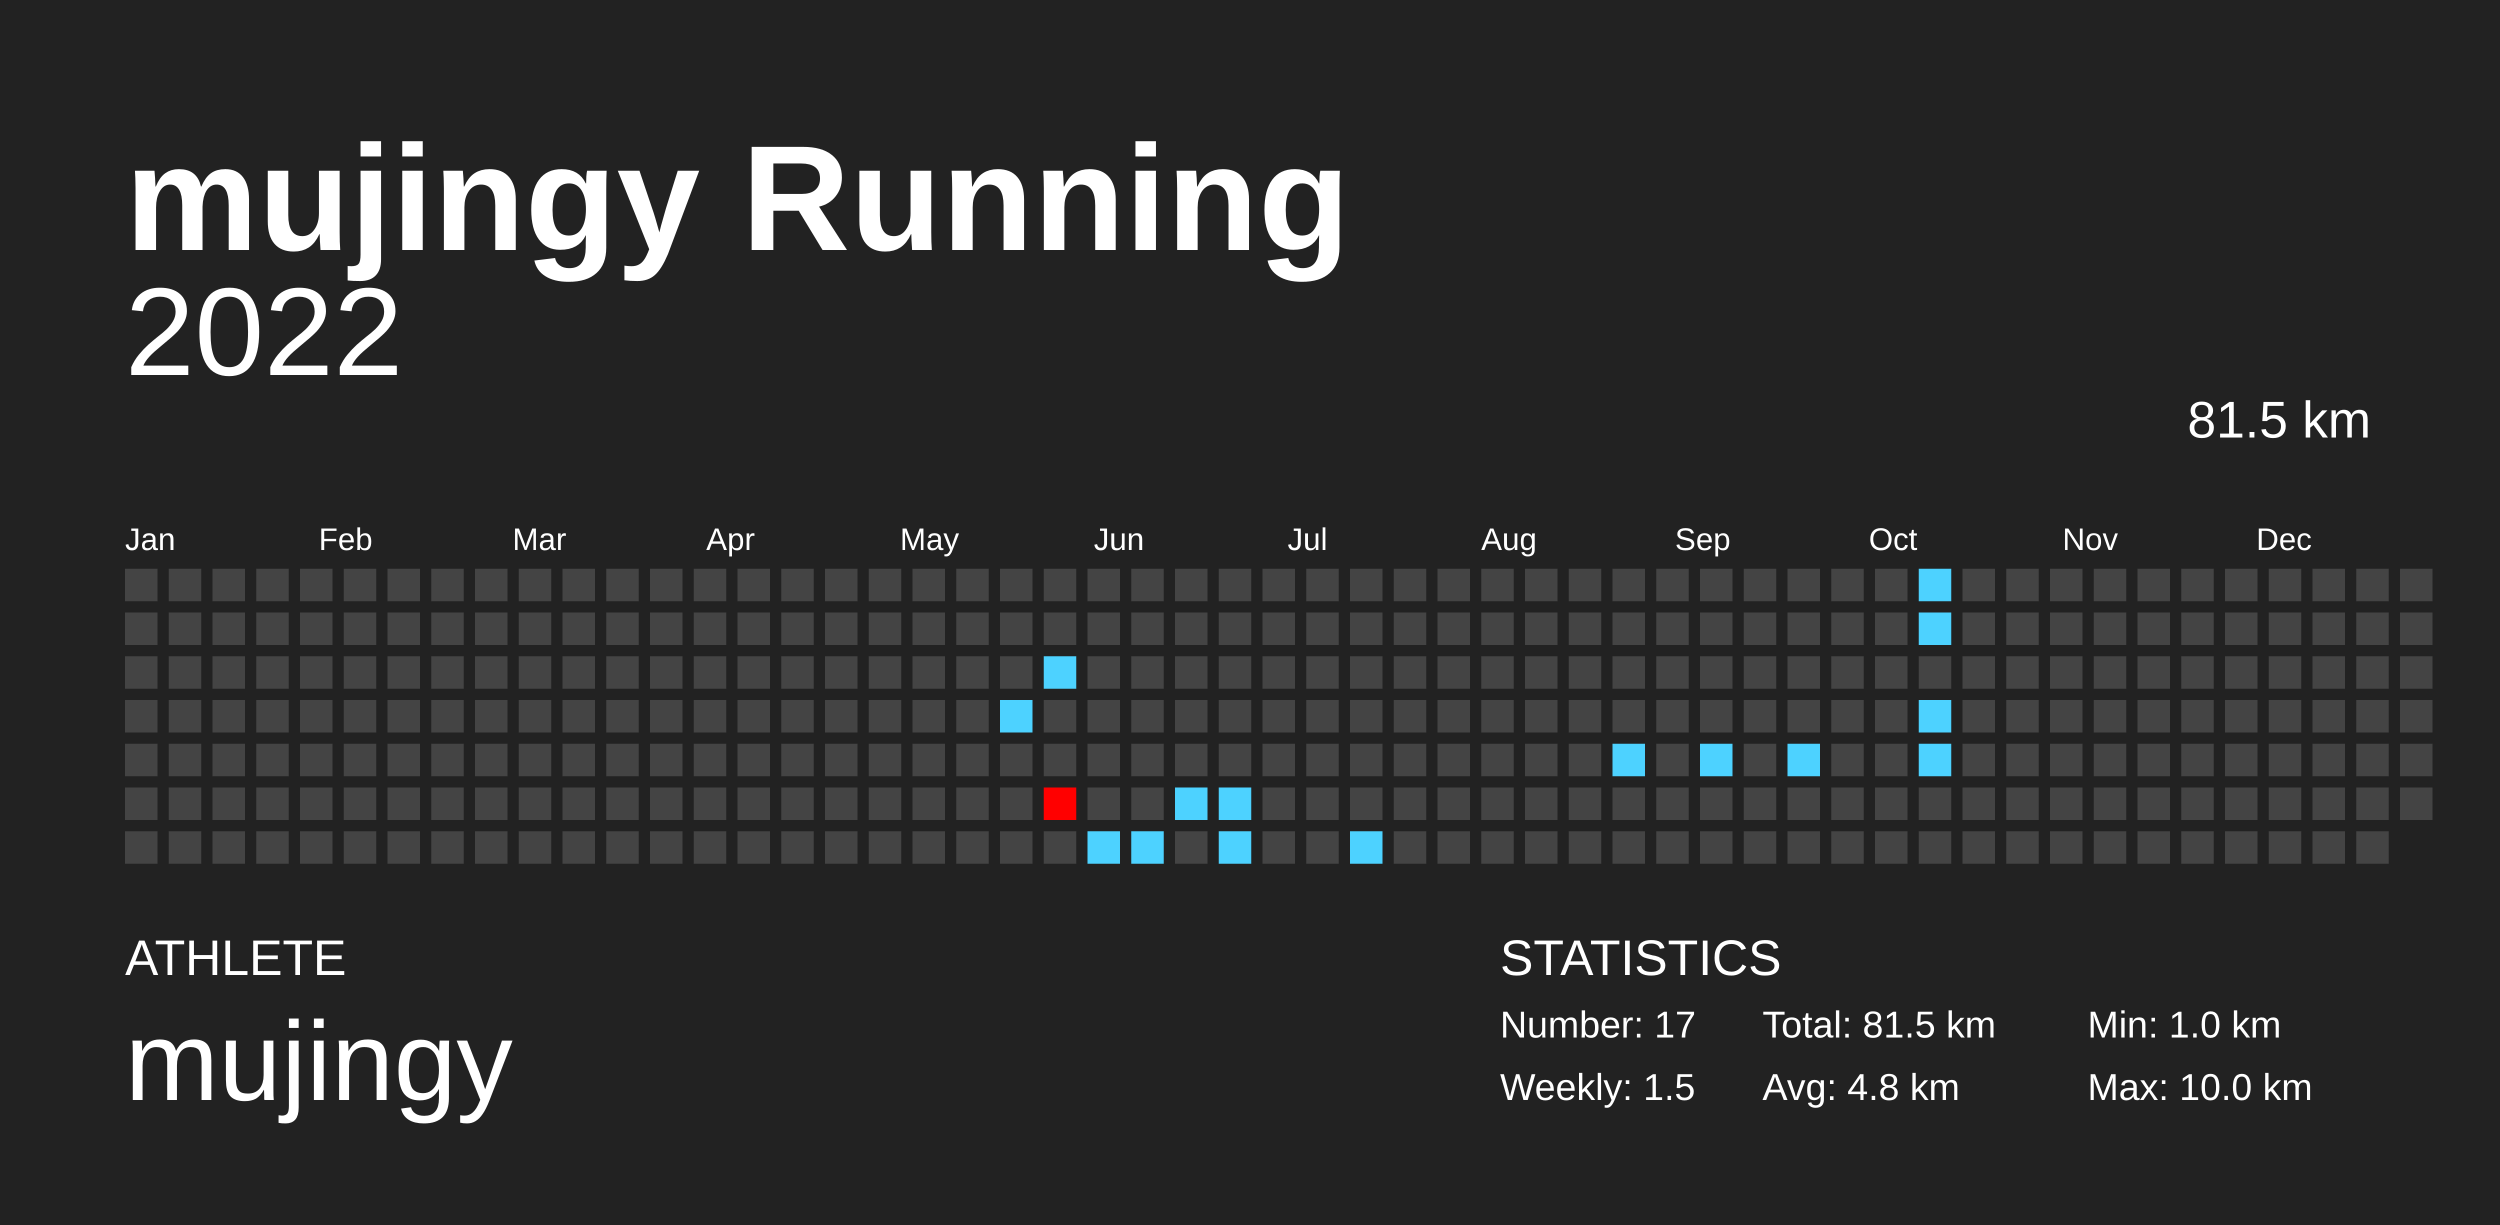
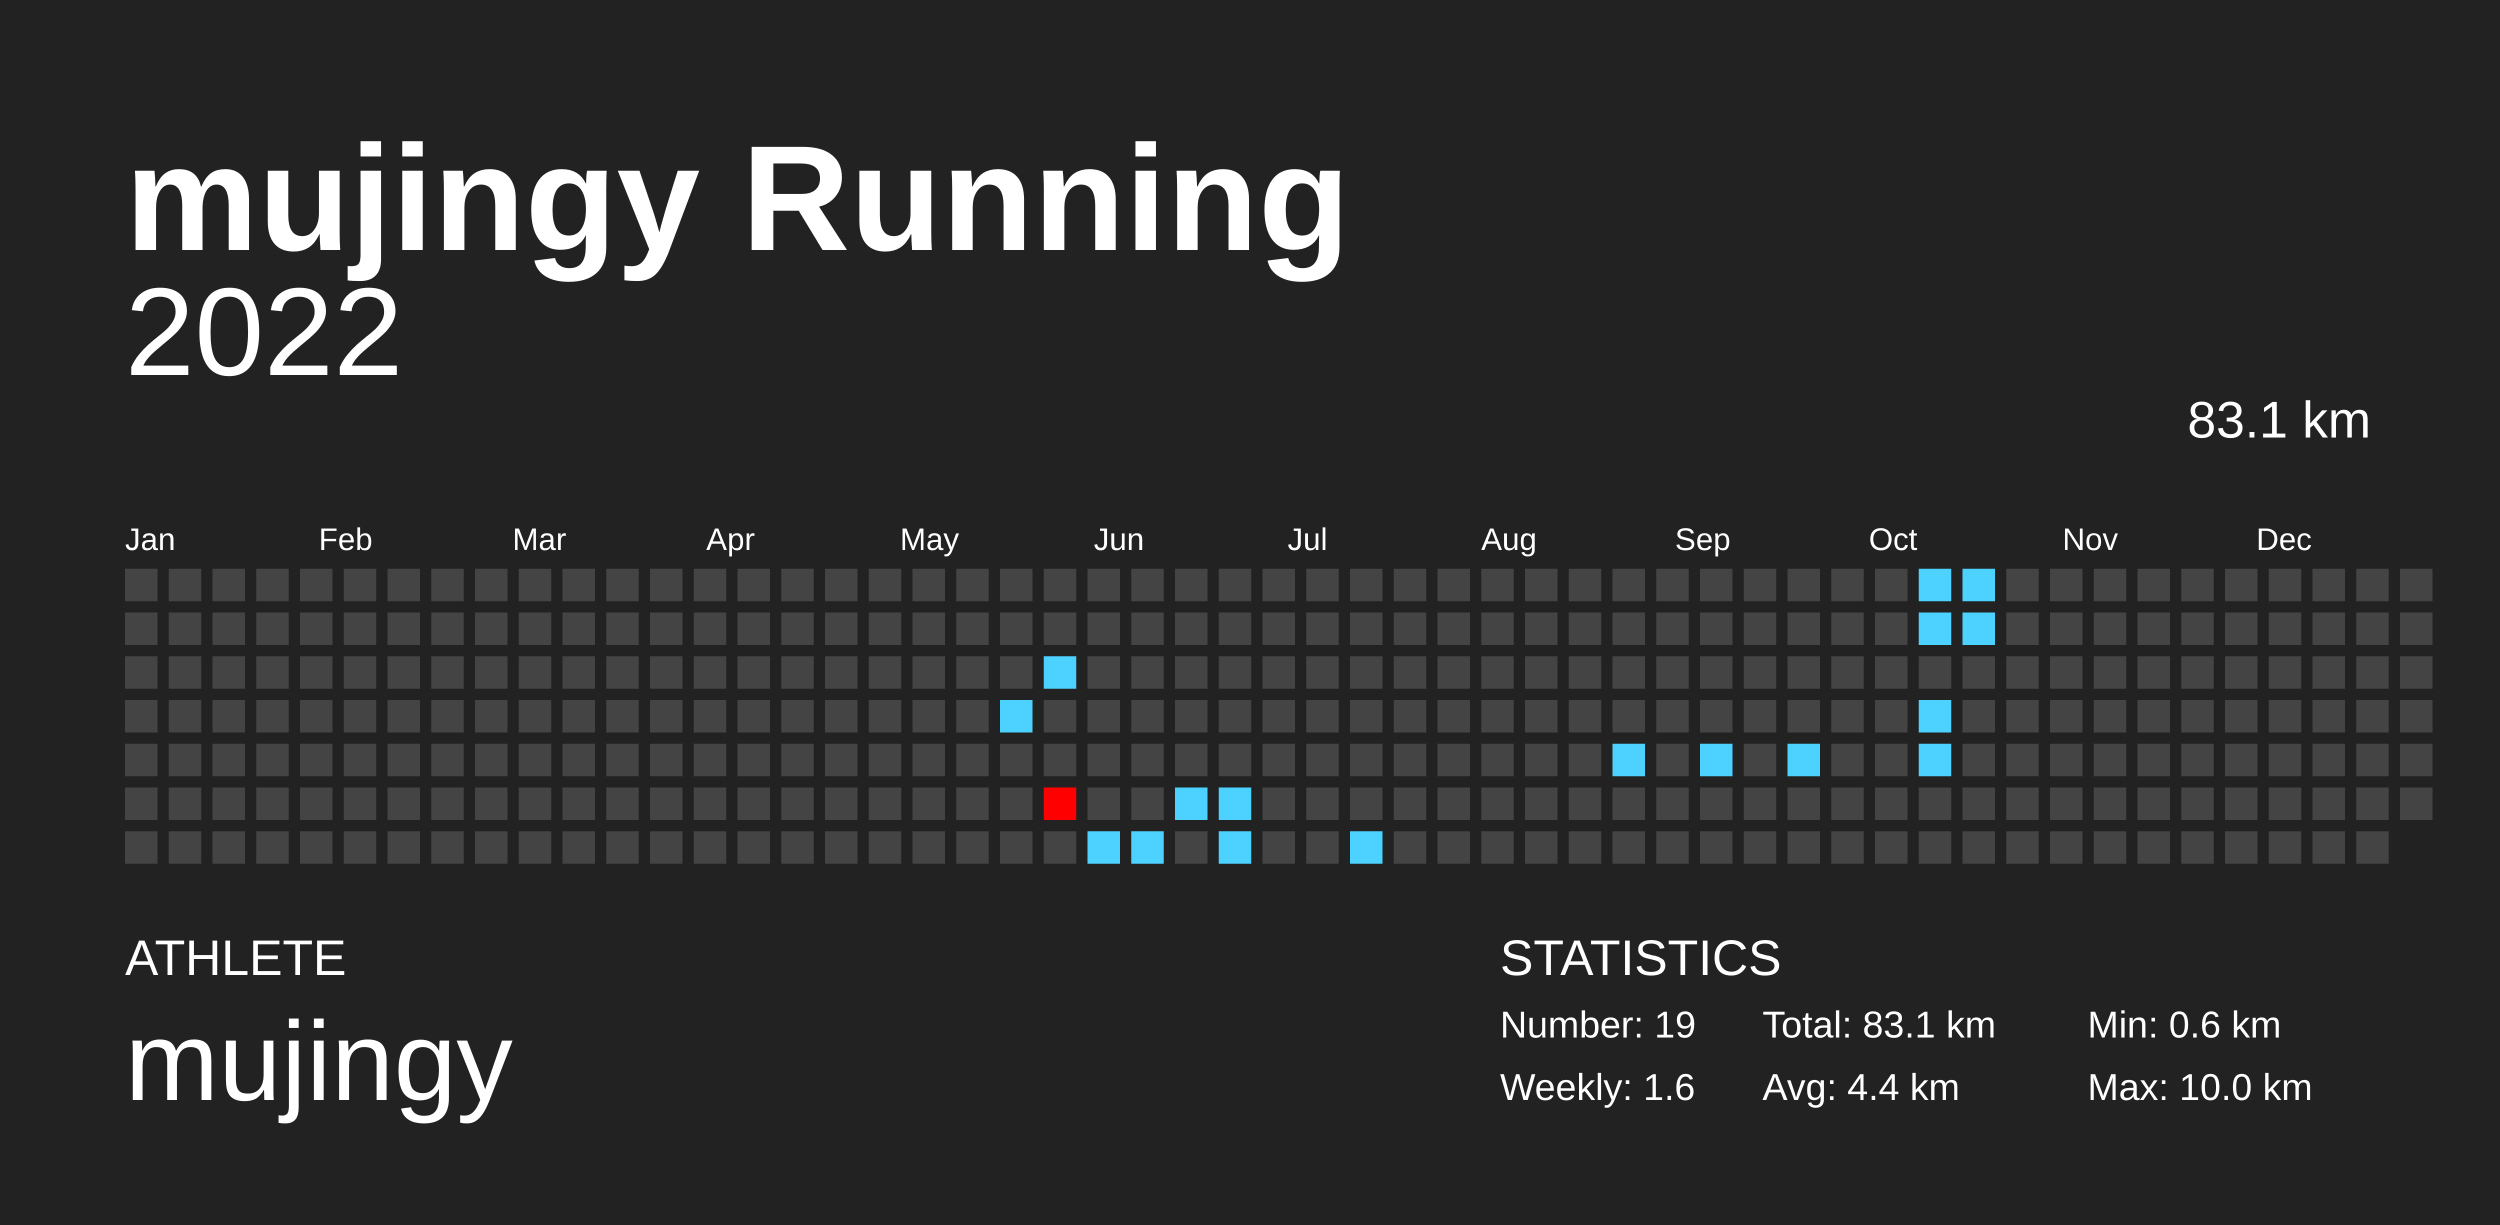
<svg xmlns="http://www.w3.org/2000/svg" baseProfile="full" height="98mm" version="1.1" viewBox="0,0,200,98" width="200mm">
  <defs />
  <rect fill="#222222" height="98" width="200" x="0" y="0" />
  <text fill="#FFFFFF" style="font-size:12px; font-family:Arial; font-weight:bold;" x="10" y="20">mujingy Running</text>
  <text fill="#FFFFFF" style="font-size:4px; font-family:Arial" x="10" y="78">ATHLETE</text>
  <text fill="#FFFFFF" style="font-size:9px; font-family:Arial" x="10" y="88">mujingy</text>
  <text fill="#FFFFFF" style="font-size:4px; font-family:Arial" x="120" y="78">STATISTICS</text>
-   <text fill="#FFFFFF" style="font-size:3px; font-family:Arial" x="120" y="83">Number: 17</text>
-   <text fill="#FFFFFF" style="font-size:3px; font-family:Arial" x="120" y="88">Weekly: 1.5</text>
-   <text fill="#FFFFFF" style="font-size:3px; font-family:Arial" x="141" y="83">Total: 81.5 km</text>
-   <text fill="#FFFFFF" style="font-size:3px; font-family:Arial" x="141" y="88">Avg: 4.8 km</text>
-   <text fill="#FFFFFF" style="font-size:3px; font-family:Arial" x="167" y="83">Min: 1.0 km</text>
+   <text fill="#FFFFFF" style="font-size:3px; font-family:Arial" x="120" y="83">Number: 19</text>
+   <text fill="#FFFFFF" style="font-size:3px; font-family:Arial" x="120" y="88">Weekly: 1.6</text>
+   <text fill="#FFFFFF" style="font-size:3px; font-family:Arial" x="141" y="83">Total: 83.1 km</text>
+   <text fill="#FFFFFF" style="font-size:3px; font-family:Arial" x="141" y="88">Avg: 4.4 km</text>
+   <text fill="#FFFFFF" style="font-size:3px; font-family:Arial" x="167" y="83">Min: 0.6 km</text>
  <text fill="#FFFFFF" style="font-size:3px; font-family:Arial" x="167" y="88">Max: 10.0 km</text>
  <text alignment-baseline="hanging" fill="#FFFFFF" style="font-size:10.0px; font-family:Arial;" x="10" y="30">2022</text>
-   <text alignment-baseline="hanging" fill="#FFFFFF" style="font-size:4.125px; font-family:Arial;" x="175" y="35">81.5 km</text>
+   <text alignment-baseline="hanging" fill="#FFFFFF" style="font-size:4.125px; font-family:Arial;" x="175" y="35">83.1 km</text>
  <text fill="#FFFFFF" style="font-size:2.5px; font-family:Arial" x="10.0" y="44">Jan</text>
  <text fill="#FFFFFF" style="font-size:2.5px; font-family:Arial" x="25.5" y="44">Feb</text>
  <text fill="#FFFFFF" style="font-size:2.5px; font-family:Arial" x="41.0" y="44">Mar</text>
  <text fill="#FFFFFF" style="font-size:2.5px; font-family:Arial" x="56.5" y="44">Apr</text>
  <text fill="#FFFFFF" style="font-size:2.5px; font-family:Arial" x="72.0" y="44">May</text>
  <text fill="#FFFFFF" style="font-size:2.5px; font-family:Arial" x="87.5" y="44">Jun</text>
  <text fill="#FFFFFF" style="font-size:2.5px; font-family:Arial" x="103.0" y="44">Jul</text>
  <text fill="#FFFFFF" style="font-size:2.5px; font-family:Arial" x="118.5" y="44">Aug</text>
  <text fill="#FFFFFF" style="font-size:2.5px; font-family:Arial" x="134.0" y="44">Sep</text>
  <text fill="#FFFFFF" style="font-size:2.5px; font-family:Arial" x="149.5" y="44">Oct</text>
  <text fill="#FFFFFF" style="font-size:2.5px; font-family:Arial" x="165.0" y="44">Nov</text>
  <text fill="#FFFFFF" style="font-size:2.5px; font-family:Arial" x="180.5" y="44">Dec</text>
  <rect fill="#444444" height="2.6" width="2.6" x="10.0" y="45.5" />
  <rect fill="#444444" height="2.6" width="2.6" x="10.0" y="49.0" />
  <rect fill="#444444" height="2.6" width="2.6" x="10.0" y="52.5" />
  <rect fill="#444444" height="2.6" width="2.6" x="10.0" y="56.0" />
  <rect fill="#444444" height="2.6" width="2.6" x="10.0" y="59.5" />
  <rect fill="#444444" height="2.6" width="2.6" x="10.0" y="63.0" />
  <rect fill="#444444" height="2.6" width="2.6" x="10.0" y="66.5" />
  <rect fill="#444444" height="2.6" width="2.6" x="13.5" y="45.5" />
  <rect fill="#444444" height="2.6" width="2.6" x="13.5" y="49.0" />
  <rect fill="#444444" height="2.6" width="2.6" x="13.5" y="52.5" />
  <rect fill="#444444" height="2.6" width="2.6" x="13.5" y="56.0" />
  <rect fill="#444444" height="2.6" width="2.6" x="13.5" y="59.5" />
  <rect fill="#444444" height="2.6" width="2.6" x="13.5" y="63.0" />
  <rect fill="#444444" height="2.6" width="2.6" x="13.5" y="66.5" />
  <rect fill="#444444" height="2.6" width="2.6" x="17.0" y="45.5" />
  <rect fill="#444444" height="2.6" width="2.6" x="17.0" y="49.0" />
  <rect fill="#444444" height="2.6" width="2.6" x="17.0" y="52.5" />
  <rect fill="#444444" height="2.6" width="2.6" x="17.0" y="56.0" />
  <rect fill="#444444" height="2.6" width="2.6" x="17.0" y="59.5" />
  <rect fill="#444444" height="2.6" width="2.6" x="17.0" y="63.0" />
  <rect fill="#444444" height="2.6" width="2.6" x="17.0" y="66.5" />
  <rect fill="#444444" height="2.6" width="2.6" x="20.5" y="45.5" />
  <rect fill="#444444" height="2.6" width="2.6" x="20.5" y="49.0" />
  <rect fill="#444444" height="2.6" width="2.6" x="20.5" y="52.5" />
  <rect fill="#444444" height="2.6" width="2.6" x="20.5" y="56.0" />
  <rect fill="#444444" height="2.6" width="2.6" x="20.5" y="59.5" />
  <rect fill="#444444" height="2.6" width="2.6" x="20.5" y="63.0" />
  <rect fill="#444444" height="2.6" width="2.6" x="20.5" y="66.5" />
  <rect fill="#444444" height="2.6" width="2.6" x="24.0" y="45.5" />
  <rect fill="#444444" height="2.6" width="2.6" x="24.0" y="49.0" />
  <rect fill="#444444" height="2.6" width="2.6" x="24.0" y="52.5" />
  <rect fill="#444444" height="2.6" width="2.6" x="24.0" y="56.0" />
  <rect fill="#444444" height="2.6" width="2.6" x="24.0" y="59.5" />
  <rect fill="#444444" height="2.6" width="2.6" x="24.0" y="63.0" />
  <rect fill="#444444" height="2.6" width="2.6" x="24.0" y="66.5" />
  <rect fill="#444444" height="2.6" width="2.6" x="27.5" y="45.5" />
  <rect fill="#444444" height="2.6" width="2.6" x="27.5" y="49.0" />
  <rect fill="#444444" height="2.6" width="2.6" x="27.5" y="52.5" />
  <rect fill="#444444" height="2.6" width="2.6" x="27.5" y="56.0" />
  <rect fill="#444444" height="2.6" width="2.6" x="27.5" y="59.5" />
  <rect fill="#444444" height="2.6" width="2.6" x="27.5" y="63.0" />
  <rect fill="#444444" height="2.6" width="2.6" x="27.5" y="66.5" />
  <rect fill="#444444" height="2.6" width="2.6" x="31.0" y="45.5" />
  <rect fill="#444444" height="2.6" width="2.6" x="31.0" y="49.0" />
  <rect fill="#444444" height="2.6" width="2.6" x="31.0" y="52.5" />
  <rect fill="#444444" height="2.6" width="2.6" x="31.0" y="56.0" />
  <rect fill="#444444" height="2.6" width="2.6" x="31.0" y="59.5" />
  <rect fill="#444444" height="2.6" width="2.6" x="31.0" y="63.0" />
  <rect fill="#444444" height="2.6" width="2.6" x="31.0" y="66.5" />
  <rect fill="#444444" height="2.6" width="2.6" x="34.5" y="45.5" />
  <rect fill="#444444" height="2.6" width="2.6" x="34.5" y="49.0" />
  <rect fill="#444444" height="2.6" width="2.6" x="34.5" y="52.5" />
  <rect fill="#444444" height="2.6" width="2.6" x="34.5" y="56.0" />
  <rect fill="#444444" height="2.6" width="2.6" x="34.5" y="59.5" />
  <rect fill="#444444" height="2.6" width="2.6" x="34.5" y="63.0" />
  <rect fill="#444444" height="2.6" width="2.6" x="34.5" y="66.5" />
  <rect fill="#444444" height="2.6" width="2.6" x="38.0" y="45.5" />
  <rect fill="#444444" height="2.6" width="2.6" x="38.0" y="49.0" />
  <rect fill="#444444" height="2.6" width="2.6" x="38.0" y="52.5" />
  <rect fill="#444444" height="2.6" width="2.6" x="38.0" y="56.0" />
  <rect fill="#444444" height="2.6" width="2.6" x="38.0" y="59.5" />
  <rect fill="#444444" height="2.6" width="2.6" x="38.0" y="63.0" />
  <rect fill="#444444" height="2.6" width="2.6" x="38.0" y="66.5" />
  <rect fill="#444444" height="2.6" width="2.6" x="41.5" y="45.5" />
  <rect fill="#444444" height="2.6" width="2.6" x="41.5" y="49.0" />
  <rect fill="#444444" height="2.6" width="2.6" x="41.5" y="52.5" />
  <rect fill="#444444" height="2.6" width="2.6" x="41.5" y="56.0" />
  <rect fill="#444444" height="2.6" width="2.6" x="41.5" y="59.5" />
  <rect fill="#444444" height="2.6" width="2.6" x="41.5" y="63.0" />
  <rect fill="#444444" height="2.6" width="2.6" x="41.5" y="66.5" />
  <rect fill="#444444" height="2.6" width="2.6" x="45.0" y="45.5" />
  <rect fill="#444444" height="2.6" width="2.6" x="45.0" y="49.0" />
  <rect fill="#444444" height="2.6" width="2.6" x="45.0" y="52.5" />
  <rect fill="#444444" height="2.6" width="2.6" x="45.0" y="56.0" />
  <rect fill="#444444" height="2.6" width="2.6" x="45.0" y="59.5" />
  <rect fill="#444444" height="2.6" width="2.6" x="45.0" y="63.0" />
  <rect fill="#444444" height="2.6" width="2.6" x="45.0" y="66.5" />
  <rect fill="#444444" height="2.6" width="2.6" x="48.5" y="45.5" />
  <rect fill="#444444" height="2.6" width="2.6" x="48.5" y="49.0" />
  <rect fill="#444444" height="2.6" width="2.6" x="48.5" y="52.5" />
  <rect fill="#444444" height="2.6" width="2.6" x="48.5" y="56.0" />
  <rect fill="#444444" height="2.6" width="2.6" x="48.5" y="59.5" />
  <rect fill="#444444" height="2.6" width="2.6" x="48.5" y="63.0" />
  <rect fill="#444444" height="2.6" width="2.6" x="48.5" y="66.5" />
  <rect fill="#444444" height="2.6" width="2.6" x="52.0" y="45.5" />
  <rect fill="#444444" height="2.6" width="2.6" x="52.0" y="49.0" />
  <rect fill="#444444" height="2.6" width="2.6" x="52.0" y="52.5" />
  <rect fill="#444444" height="2.6" width="2.6" x="52.0" y="56.0" />
  <rect fill="#444444" height="2.6" width="2.6" x="52.0" y="59.5" />
  <rect fill="#444444" height="2.6" width="2.6" x="52.0" y="63.0" />
  <rect fill="#444444" height="2.6" width="2.6" x="52.0" y="66.5" />
  <rect fill="#444444" height="2.6" width="2.6" x="55.5" y="45.5" />
  <rect fill="#444444" height="2.6" width="2.6" x="55.5" y="49.0" />
  <rect fill="#444444" height="2.6" width="2.6" x="55.5" y="52.5" />
  <rect fill="#444444" height="2.6" width="2.6" x="55.5" y="56.0" />
  <rect fill="#444444" height="2.6" width="2.6" x="55.5" y="59.5" />
  <rect fill="#444444" height="2.6" width="2.6" x="55.5" y="63.0" />
  <rect fill="#444444" height="2.6" width="2.6" x="55.5" y="66.5" />
  <rect fill="#444444" height="2.6" width="2.6" x="59.0" y="45.5" />
  <rect fill="#444444" height="2.6" width="2.6" x="59.0" y="49.0" />
  <rect fill="#444444" height="2.6" width="2.6" x="59.0" y="52.5" />
  <rect fill="#444444" height="2.6" width="2.6" x="59.0" y="56.0" />
  <rect fill="#444444" height="2.6" width="2.6" x="59.0" y="59.5" />
  <rect fill="#444444" height="2.6" width="2.6" x="59.0" y="63.0" />
  <rect fill="#444444" height="2.6" width="2.6" x="59.0" y="66.5" />
  <rect fill="#444444" height="2.6" width="2.6" x="62.5" y="45.5" />
  <rect fill="#444444" height="2.6" width="2.6" x="62.5" y="49.0" />
  <rect fill="#444444" height="2.6" width="2.6" x="62.5" y="52.5" />
  <rect fill="#444444" height="2.6" width="2.6" x="62.5" y="56.0" />
  <rect fill="#444444" height="2.6" width="2.6" x="62.5" y="59.5" />
  <rect fill="#444444" height="2.6" width="2.6" x="62.5" y="63.0" />
  <rect fill="#444444" height="2.6" width="2.6" x="62.5" y="66.5" />
  <rect fill="#444444" height="2.6" width="2.6" x="66.0" y="45.5" />
  <rect fill="#444444" height="2.6" width="2.6" x="66.0" y="49.0" />
  <rect fill="#444444" height="2.6" width="2.6" x="66.0" y="52.5" />
  <rect fill="#444444" height="2.6" width="2.6" x="66.0" y="56.0" />
  <rect fill="#444444" height="2.6" width="2.6" x="66.0" y="59.5" />
  <rect fill="#444444" height="2.6" width="2.6" x="66.0" y="63.0" />
  <rect fill="#444444" height="2.6" width="2.6" x="66.0" y="66.5" />
  <rect fill="#444444" height="2.6" width="2.6" x="69.5" y="45.5" />
  <rect fill="#444444" height="2.6" width="2.6" x="69.5" y="49.0" />
  <rect fill="#444444" height="2.6" width="2.6" x="69.5" y="52.5" />
  <rect fill="#444444" height="2.6" width="2.6" x="69.5" y="56.0" />
  <rect fill="#444444" height="2.6" width="2.6" x="69.5" y="59.5" />
  <rect fill="#444444" height="2.6" width="2.6" x="69.5" y="63.0" />
  <rect fill="#444444" height="2.6" width="2.6" x="69.5" y="66.5" />
  <rect fill="#444444" height="2.6" width="2.6" x="73.0" y="45.5" />
  <rect fill="#444444" height="2.6" width="2.6" x="73.0" y="49.0" />
  <rect fill="#444444" height="2.6" width="2.6" x="73.0" y="52.5" />
  <rect fill="#444444" height="2.6" width="2.6" x="73.0" y="56.0" />
  <rect fill="#444444" height="2.6" width="2.6" x="73.0" y="59.5" />
  <rect fill="#444444" height="2.6" width="2.6" x="73.0" y="63.0" />
  <rect fill="#444444" height="2.6" width="2.6" x="73.0" y="66.5" />
  <rect fill="#444444" height="2.6" width="2.6" x="76.5" y="45.5" />
  <rect fill="#444444" height="2.6" width="2.6" x="76.5" y="49.0" />
  <rect fill="#444444" height="2.6" width="2.6" x="76.5" y="52.5" />
  <rect fill="#444444" height="2.6" width="2.6" x="76.5" y="56.0" />
  <rect fill="#444444" height="2.6" width="2.6" x="76.5" y="59.5" />
  <rect fill="#444444" height="2.6" width="2.6" x="76.5" y="63.0" />
  <rect fill="#444444" height="2.6" width="2.6" x="76.5" y="66.5" />
  <rect fill="#444444" height="2.6" width="2.6" x="80.0" y="45.5" />
  <rect fill="#444444" height="2.6" width="2.6" x="80.0" y="49.0" />
  <rect fill="#444444" height="2.6" width="2.6" x="80.0" y="52.5" />
  <rect fill="#4dd2ff" height="2.6" width="2.6" x="80.0" y="56.0" />
  <rect fill="#444444" height="2.6" width="2.6" x="80.0" y="59.5" />
  <rect fill="#444444" height="2.6" width="2.6" x="80.0" y="63.0" />
  <rect fill="#444444" height="2.6" width="2.6" x="80.0" y="66.5" />
  <rect fill="#444444" height="2.6" width="2.6" x="83.5" y="45.5" />
  <rect fill="#444444" height="2.6" width="2.6" x="83.5" y="49.0" />
  <rect fill="#4dd2ff" height="2.6" width="2.6" x="83.5" y="52.5" />
  <rect fill="#444444" height="2.6" width="2.6" x="83.5" y="56.0" />
  <rect fill="#444444" height="2.6" width="2.6" x="83.5" y="59.5" />
  <rect fill="#ff0000" height="2.6" width="2.6" x="83.5" y="63.0" />
  <rect fill="#444444" height="2.6" width="2.6" x="83.5" y="66.5" />
  <rect fill="#444444" height="2.6" width="2.6" x="87.0" y="45.5" />
  <rect fill="#444444" height="2.6" width="2.6" x="87.0" y="49.0" />
  <rect fill="#444444" height="2.6" width="2.6" x="87.0" y="52.5" />
  <rect fill="#444444" height="2.6" width="2.6" x="87.0" y="56.0" />
  <rect fill="#444444" height="2.6" width="2.6" x="87.0" y="59.5" />
  <rect fill="#444444" height="2.6" width="2.6" x="87.0" y="63.0" />
  <rect fill="#4dd2ff" height="2.6" width="2.6" x="87.0" y="66.5" />
  <rect fill="#444444" height="2.6" width="2.6" x="90.5" y="45.5" />
  <rect fill="#444444" height="2.6" width="2.6" x="90.5" y="49.0" />
  <rect fill="#444444" height="2.6" width="2.6" x="90.5" y="52.5" />
  <rect fill="#444444" height="2.6" width="2.6" x="90.5" y="56.0" />
  <rect fill="#444444" height="2.6" width="2.6" x="90.5" y="59.5" />
  <rect fill="#444444" height="2.6" width="2.6" x="90.5" y="63.0" />
  <rect fill="#4dd2ff" height="2.6" width="2.6" x="90.5" y="66.5" />
  <rect fill="#444444" height="2.6" width="2.6" x="94.0" y="45.5" />
  <rect fill="#444444" height="2.6" width="2.6" x="94.0" y="49.0" />
  <rect fill="#444444" height="2.6" width="2.6" x="94.0" y="52.5" />
  <rect fill="#444444" height="2.6" width="2.6" x="94.0" y="56.0" />
  <rect fill="#444444" height="2.6" width="2.6" x="94.0" y="59.5" />
  <rect fill="#4dd2ff" height="2.6" width="2.6" x="94.0" y="63.0" />
  <rect fill="#444444" height="2.6" width="2.6" x="94.0" y="66.5" />
  <rect fill="#444444" height="2.6" width="2.6" x="97.5" y="45.5" />
  <rect fill="#444444" height="2.6" width="2.6" x="97.5" y="49.0" />
  <rect fill="#444444" height="2.6" width="2.6" x="97.5" y="52.5" />
  <rect fill="#444444" height="2.6" width="2.6" x="97.5" y="56.0" />
  <rect fill="#444444" height="2.6" width="2.6" x="97.5" y="59.5" />
  <rect fill="#4dd2ff" height="2.6" width="2.6" x="97.5" y="63.0" />
  <rect fill="#4dd2ff" height="2.6" width="2.6" x="97.5" y="66.5" />
  <rect fill="#444444" height="2.6" width="2.6" x="101.0" y="45.5" />
  <rect fill="#444444" height="2.6" width="2.6" x="101.0" y="49.0" />
  <rect fill="#444444" height="2.6" width="2.6" x="101.0" y="52.5" />
  <rect fill="#444444" height="2.6" width="2.6" x="101.0" y="56.0" />
  <rect fill="#444444" height="2.6" width="2.6" x="101.0" y="59.5" />
  <rect fill="#444444" height="2.6" width="2.6" x="101.0" y="63.0" />
  <rect fill="#444444" height="2.6" width="2.6" x="101.0" y="66.5" />
  <rect fill="#444444" height="2.6" width="2.6" x="104.5" y="45.5" />
  <rect fill="#444444" height="2.6" width="2.6" x="104.5" y="49.0" />
  <rect fill="#444444" height="2.6" width="2.6" x="104.5" y="52.5" />
  <rect fill="#444444" height="2.6" width="2.6" x="104.5" y="56.0" />
  <rect fill="#444444" height="2.6" width="2.6" x="104.5" y="59.5" />
  <rect fill="#444444" height="2.6" width="2.6" x="104.5" y="63.0" />
  <rect fill="#444444" height="2.6" width="2.6" x="104.5" y="66.5" />
  <rect fill="#444444" height="2.6" width="2.6" x="108.0" y="45.5" />
  <rect fill="#444444" height="2.6" width="2.6" x="108.0" y="49.0" />
  <rect fill="#444444" height="2.6" width="2.6" x="108.0" y="52.5" />
  <rect fill="#444444" height="2.6" width="2.6" x="108.0" y="56.0" />
  <rect fill="#444444" height="2.6" width="2.6" x="108.0" y="59.5" />
  <rect fill="#444444" height="2.6" width="2.6" x="108.0" y="63.0" />
  <rect fill="#4dd2ff" height="2.6" width="2.6" x="108.0" y="66.5" />
  <rect fill="#444444" height="2.6" width="2.6" x="111.5" y="45.5" />
  <rect fill="#444444" height="2.6" width="2.6" x="111.5" y="49.0" />
  <rect fill="#444444" height="2.6" width="2.6" x="111.5" y="52.5" />
  <rect fill="#444444" height="2.6" width="2.6" x="111.5" y="56.0" />
  <rect fill="#444444" height="2.6" width="2.6" x="111.5" y="59.5" />
  <rect fill="#444444" height="2.6" width="2.6" x="111.5" y="63.0" />
  <rect fill="#444444" height="2.6" width="2.6" x="111.5" y="66.5" />
  <rect fill="#444444" height="2.6" width="2.6" x="115.0" y="45.5" />
  <rect fill="#444444" height="2.6" width="2.6" x="115.0" y="49.0" />
  <rect fill="#444444" height="2.6" width="2.6" x="115.0" y="52.5" />
  <rect fill="#444444" height="2.6" width="2.6" x="115.0" y="56.0" />
  <rect fill="#444444" height="2.6" width="2.6" x="115.0" y="59.5" />
  <rect fill="#444444" height="2.6" width="2.6" x="115.0" y="63.0" />
  <rect fill="#444444" height="2.6" width="2.6" x="115.0" y="66.5" />
  <rect fill="#444444" height="2.6" width="2.6" x="118.5" y="45.5" />
  <rect fill="#444444" height="2.6" width="2.6" x="118.5" y="49.0" />
  <rect fill="#444444" height="2.6" width="2.6" x="118.5" y="52.5" />
  <rect fill="#444444" height="2.6" width="2.6" x="118.5" y="56.0" />
  <rect fill="#444444" height="2.6" width="2.6" x="118.5" y="59.5" />
  <rect fill="#444444" height="2.6" width="2.6" x="118.5" y="63.0" />
  <rect fill="#444444" height="2.6" width="2.6" x="118.5" y="66.5" />
  <rect fill="#444444" height="2.6" width="2.6" x="122.0" y="45.5" />
  <rect fill="#444444" height="2.6" width="2.6" x="122.0" y="49.0" />
  <rect fill="#444444" height="2.6" width="2.6" x="122.0" y="52.5" />
  <rect fill="#444444" height="2.6" width="2.6" x="122.0" y="56.0" />
  <rect fill="#444444" height="2.6" width="2.6" x="122.0" y="59.5" />
  <rect fill="#444444" height="2.6" width="2.6" x="122.0" y="63.0" />
  <rect fill="#444444" height="2.6" width="2.6" x="122.0" y="66.5" />
  <rect fill="#444444" height="2.6" width="2.6" x="125.5" y="45.5" />
  <rect fill="#444444" height="2.6" width="2.6" x="125.5" y="49.0" />
  <rect fill="#444444" height="2.6" width="2.6" x="125.5" y="52.5" />
  <rect fill="#444444" height="2.6" width="2.6" x="125.5" y="56.0" />
  <rect fill="#444444" height="2.6" width="2.6" x="125.5" y="59.5" />
  <rect fill="#444444" height="2.6" width="2.6" x="125.5" y="63.0" />
  <rect fill="#444444" height="2.6" width="2.6" x="125.5" y="66.5" />
  <rect fill="#444444" height="2.6" width="2.6" x="129.0" y="45.5" />
  <rect fill="#444444" height="2.6" width="2.6" x="129.0" y="49.0" />
  <rect fill="#444444" height="2.6" width="2.6" x="129.0" y="52.5" />
  <rect fill="#444444" height="2.6" width="2.6" x="129.0" y="56.0" />
  <rect fill="#4dd2ff" height="2.6" width="2.6" x="129.0" y="59.5" />
  <rect fill="#444444" height="2.6" width="2.6" x="129.0" y="63.0" />
  <rect fill="#444444" height="2.6" width="2.6" x="129.0" y="66.5" />
  <rect fill="#444444" height="2.6" width="2.6" x="132.5" y="45.5" />
  <rect fill="#444444" height="2.6" width="2.6" x="132.5" y="49.0" />
  <rect fill="#444444" height="2.6" width="2.6" x="132.5" y="52.5" />
  <rect fill="#444444" height="2.6" width="2.6" x="132.5" y="56.0" />
  <rect fill="#444444" height="2.6" width="2.6" x="132.5" y="59.5" />
  <rect fill="#444444" height="2.6" width="2.6" x="132.5" y="63.0" />
  <rect fill="#444444" height="2.6" width="2.6" x="132.5" y="66.5" />
  <rect fill="#444444" height="2.6" width="2.6" x="136.0" y="45.5" />
  <rect fill="#444444" height="2.6" width="2.6" x="136.0" y="49.0" />
  <rect fill="#444444" height="2.6" width="2.6" x="136.0" y="52.5" />
  <rect fill="#444444" height="2.6" width="2.6" x="136.0" y="56.0" />
  <rect fill="#4dd2ff" height="2.6" width="2.6" x="136.0" y="59.5" />
  <rect fill="#444444" height="2.6" width="2.6" x="136.0" y="63.0" />
  <rect fill="#444444" height="2.6" width="2.6" x="136.0" y="66.5" />
  <rect fill="#444444" height="2.6" width="2.6" x="139.5" y="45.5" />
  <rect fill="#444444" height="2.6" width="2.6" x="139.5" y="49.0" />
  <rect fill="#444444" height="2.6" width="2.6" x="139.5" y="52.5" />
  <rect fill="#444444" height="2.6" width="2.6" x="139.5" y="56.0" />
  <rect fill="#444444" height="2.6" width="2.6" x="139.5" y="59.5" />
  <rect fill="#444444" height="2.6" width="2.6" x="139.5" y="63.0" />
  <rect fill="#444444" height="2.6" width="2.6" x="139.5" y="66.5" />
  <rect fill="#444444" height="2.6" width="2.6" x="143.0" y="45.5" />
  <rect fill="#444444" height="2.6" width="2.6" x="143.0" y="49.0" />
  <rect fill="#444444" height="2.6" width="2.6" x="143.0" y="52.5" />
  <rect fill="#444444" height="2.6" width="2.6" x="143.0" y="56.0" />
  <rect fill="#4dd2ff" height="2.6" width="2.6" x="143.0" y="59.5" />
  <rect fill="#444444" height="2.6" width="2.6" x="143.0" y="63.0" />
  <rect fill="#444444" height="2.6" width="2.6" x="143.0" y="66.5" />
  <rect fill="#444444" height="2.6" width="2.6" x="146.5" y="45.5" />
  <rect fill="#444444" height="2.6" width="2.6" x="146.5" y="49.0" />
  <rect fill="#444444" height="2.6" width="2.6" x="146.5" y="52.5" />
  <rect fill="#444444" height="2.6" width="2.6" x="146.5" y="56.0" />
  <rect fill="#444444" height="2.6" width="2.6" x="146.5" y="59.5" />
  <rect fill="#444444" height="2.6" width="2.6" x="146.5" y="63.0" />
  <rect fill="#444444" height="2.6" width="2.6" x="146.5" y="66.5" />
  <rect fill="#444444" height="2.6" width="2.6" x="150.0" y="45.5" />
  <rect fill="#444444" height="2.6" width="2.6" x="150.0" y="49.0" />
  <rect fill="#444444" height="2.6" width="2.6" x="150.0" y="52.5" />
  <rect fill="#444444" height="2.6" width="2.6" x="150.0" y="56.0" />
  <rect fill="#444444" height="2.6" width="2.6" x="150.0" y="59.5" />
  <rect fill="#444444" height="2.6" width="2.6" x="150.0" y="63.0" />
  <rect fill="#444444" height="2.6" width="2.6" x="150.0" y="66.5" />
  <rect fill="#4dd2ff" height="2.6" width="2.6" x="153.5" y="45.5" />
  <rect fill="#4dd2ff" height="2.6" width="2.6" x="153.5" y="49.0" />
  <rect fill="#444444" height="2.6" width="2.6" x="153.5" y="52.5" />
  <rect fill="#4dd2ff" height="2.6" width="2.6" x="153.5" y="56.0" />
  <rect fill="#4dd2ff" height="2.6" width="2.6" x="153.5" y="59.5" />
  <rect fill="#444444" height="2.6" width="2.6" x="153.5" y="63.0" />
  <rect fill="#444444" height="2.6" width="2.6" x="153.5" y="66.5" />
-   <rect fill="#444444" height="2.6" width="2.6" x="157.0" y="45.5" />
-   <rect fill="#444444" height="2.6" width="2.6" x="157.0" y="49.0" />
+   <rect fill="#4dd2ff" height="2.6" width="2.6" x="157.0" y="45.5" />
+   <rect fill="#4dd2ff" height="2.6" width="2.6" x="157.0" y="49.0" />
  <rect fill="#444444" height="2.6" width="2.6" x="157.0" y="52.5" />
  <rect fill="#444444" height="2.6" width="2.6" x="157.0" y="56.0" />
  <rect fill="#444444" height="2.6" width="2.6" x="157.0" y="59.5" />
  <rect fill="#444444" height="2.6" width="2.6" x="157.0" y="63.0" />
  <rect fill="#444444" height="2.6" width="2.6" x="157.0" y="66.5" />
  <rect fill="#444444" height="2.6" width="2.6" x="160.5" y="45.5" />
  <rect fill="#444444" height="2.6" width="2.6" x="160.5" y="49.0" />
  <rect fill="#444444" height="2.6" width="2.6" x="160.5" y="52.5" />
  <rect fill="#444444" height="2.6" width="2.6" x="160.5" y="56.0" />
  <rect fill="#444444" height="2.6" width="2.6" x="160.5" y="59.5" />
  <rect fill="#444444" height="2.6" width="2.6" x="160.5" y="63.0" />
  <rect fill="#444444" height="2.6" width="2.6" x="160.5" y="66.5" />
  <rect fill="#444444" height="2.6" width="2.6" x="164.0" y="45.5" />
  <rect fill="#444444" height="2.6" width="2.6" x="164.0" y="49.0" />
  <rect fill="#444444" height="2.6" width="2.6" x="164.0" y="52.5" />
  <rect fill="#444444" height="2.6" width="2.6" x="164.0" y="56.0" />
  <rect fill="#444444" height="2.6" width="2.6" x="164.0" y="59.5" />
  <rect fill="#444444" height="2.6" width="2.6" x="164.0" y="63.0" />
  <rect fill="#444444" height="2.6" width="2.6" x="164.0" y="66.5" />
  <rect fill="#444444" height="2.6" width="2.6" x="167.5" y="45.5" />
  <rect fill="#444444" height="2.6" width="2.6" x="167.5" y="49.0" />
  <rect fill="#444444" height="2.6" width="2.6" x="167.5" y="52.5" />
  <rect fill="#444444" height="2.6" width="2.6" x="167.5" y="56.0" />
  <rect fill="#444444" height="2.6" width="2.6" x="167.5" y="59.5" />
  <rect fill="#444444" height="2.6" width="2.6" x="167.5" y="63.0" />
  <rect fill="#444444" height="2.6" width="2.6" x="167.5" y="66.5" />
  <rect fill="#444444" height="2.6" width="2.6" x="171.0" y="45.5" />
  <rect fill="#444444" height="2.6" width="2.6" x="171.0" y="49.0" />
  <rect fill="#444444" height="2.6" width="2.6" x="171.0" y="52.5" />
  <rect fill="#444444" height="2.6" width="2.6" x="171.0" y="56.0" />
  <rect fill="#444444" height="2.6" width="2.6" x="171.0" y="59.5" />
  <rect fill="#444444" height="2.6" width="2.6" x="171.0" y="63.0" />
  <rect fill="#444444" height="2.6" width="2.6" x="171.0" y="66.5" />
  <rect fill="#444444" height="2.6" width="2.6" x="174.5" y="45.5" />
  <rect fill="#444444" height="2.6" width="2.6" x="174.5" y="49.0" />
  <rect fill="#444444" height="2.6" width="2.6" x="174.5" y="52.5" />
  <rect fill="#444444" height="2.6" width="2.6" x="174.5" y="56.0" />
  <rect fill="#444444" height="2.6" width="2.6" x="174.5" y="59.5" />
  <rect fill="#444444" height="2.6" width="2.6" x="174.5" y="63.0" />
  <rect fill="#444444" height="2.6" width="2.6" x="174.5" y="66.5" />
  <rect fill="#444444" height="2.6" width="2.6" x="178.0" y="45.5" />
  <rect fill="#444444" height="2.6" width="2.6" x="178.0" y="49.0" />
  <rect fill="#444444" height="2.6" width="2.6" x="178.0" y="52.5" />
  <rect fill="#444444" height="2.6" width="2.6" x="178.0" y="56.0" />
  <rect fill="#444444" height="2.6" width="2.6" x="178.0" y="59.5" />
  <rect fill="#444444" height="2.6" width="2.6" x="178.0" y="63.0" />
  <rect fill="#444444" height="2.6" width="2.6" x="178.0" y="66.5" />
  <rect fill="#444444" height="2.6" width="2.6" x="181.5" y="45.5" />
  <rect fill="#444444" height="2.6" width="2.6" x="181.5" y="49.0" />
  <rect fill="#444444" height="2.6" width="2.6" x="181.5" y="52.5" />
  <rect fill="#444444" height="2.6" width="2.6" x="181.5" y="56.0" />
  <rect fill="#444444" height="2.6" width="2.6" x="181.5" y="59.5" />
  <rect fill="#444444" height="2.6" width="2.6" x="181.5" y="63.0" />
  <rect fill="#444444" height="2.6" width="2.6" x="181.5" y="66.5" />
  <rect fill="#444444" height="2.6" width="2.6" x="185.0" y="45.5" />
  <rect fill="#444444" height="2.6" width="2.6" x="185.0" y="49.0" />
  <rect fill="#444444" height="2.6" width="2.6" x="185.0" y="52.5" />
  <rect fill="#444444" height="2.6" width="2.6" x="185.0" y="56.0" />
  <rect fill="#444444" height="2.6" width="2.6" x="185.0" y="59.5" />
  <rect fill="#444444" height="2.6" width="2.6" x="185.0" y="63.0" />
  <rect fill="#444444" height="2.6" width="2.6" x="185.0" y="66.5" />
  <rect fill="#444444" height="2.6" width="2.6" x="188.5" y="45.5" />
  <rect fill="#444444" height="2.6" width="2.6" x="188.5" y="49.0" />
  <rect fill="#444444" height="2.6" width="2.6" x="188.5" y="52.5" />
  <rect fill="#444444" height="2.6" width="2.6" x="188.5" y="56.0" />
  <rect fill="#444444" height="2.6" width="2.6" x="188.5" y="59.5" />
  <rect fill="#444444" height="2.6" width="2.6" x="188.5" y="63.0" />
  <rect fill="#444444" height="2.6" width="2.6" x="188.5" y="66.5" />
  <rect fill="#444444" height="2.6" width="2.6" x="192.0" y="45.5" />
  <rect fill="#444444" height="2.6" width="2.6" x="192.0" y="49.0" />
  <rect fill="#444444" height="2.6" width="2.6" x="192.0" y="52.5" />
  <rect fill="#444444" height="2.6" width="2.6" x="192.0" y="56.0" />
  <rect fill="#444444" height="2.6" width="2.6" x="192.0" y="59.5" />
  <rect fill="#444444" height="2.6" width="2.6" x="192.0" y="63.0" />
</svg>
